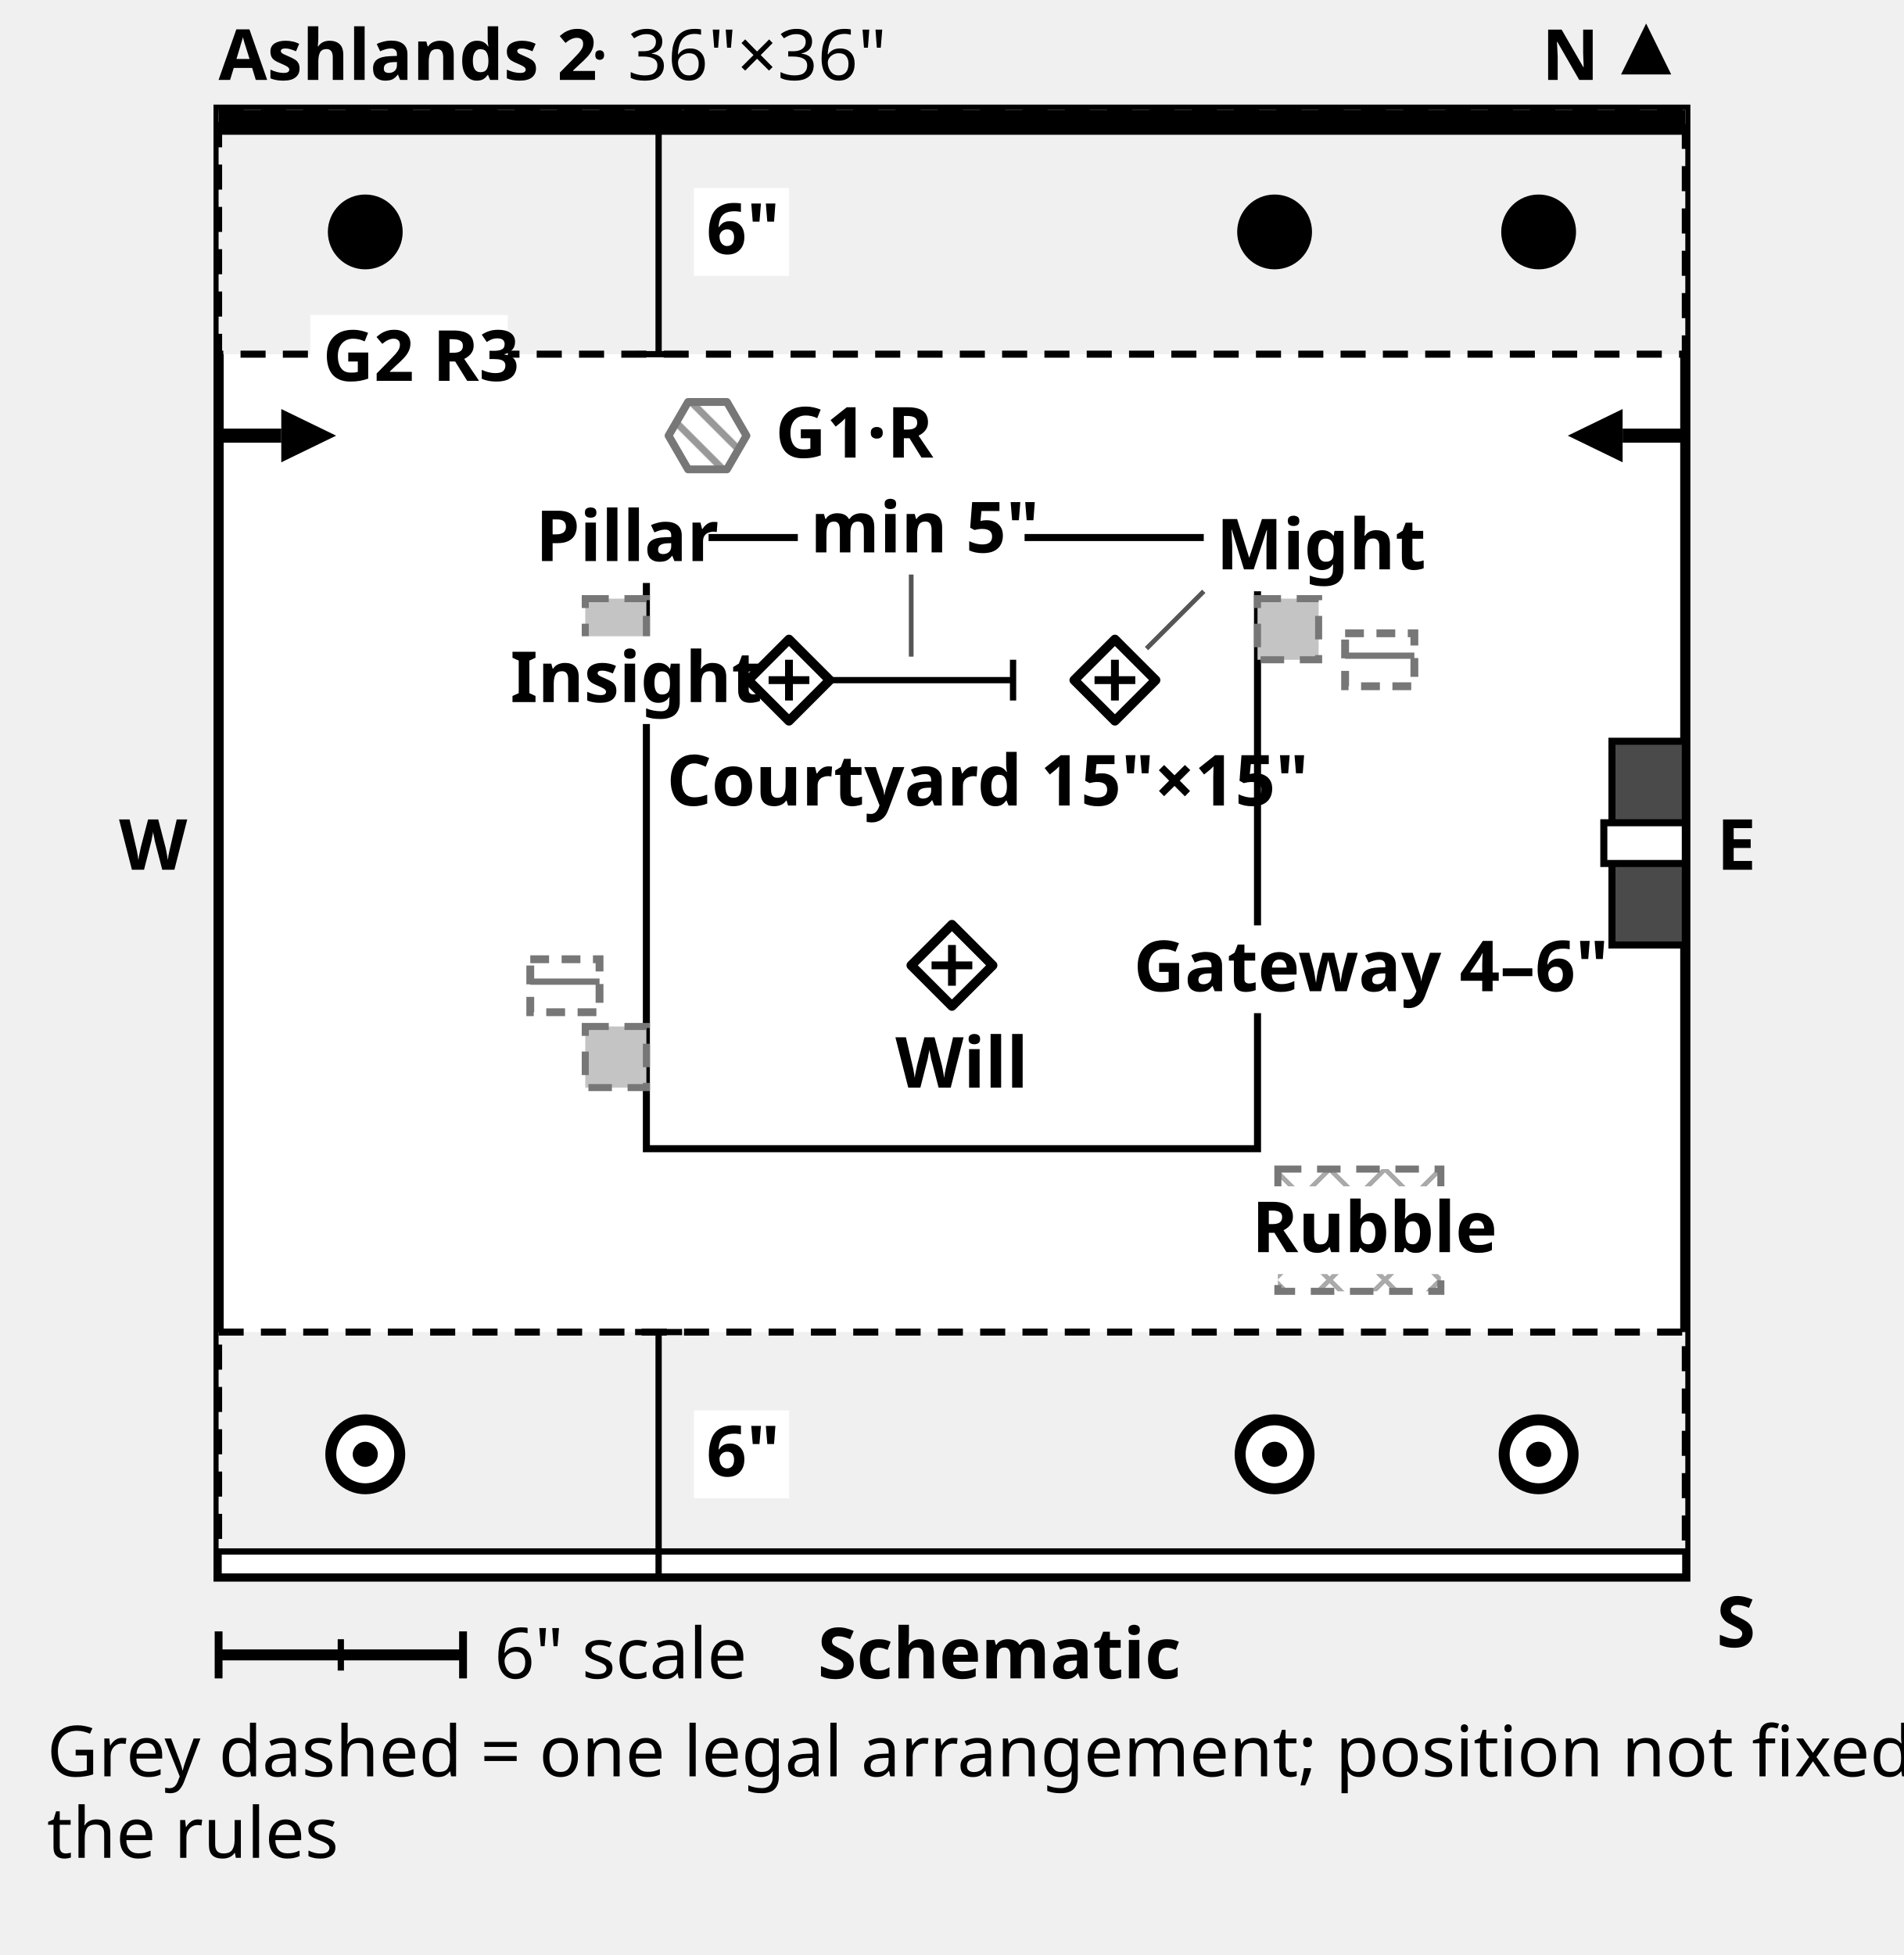
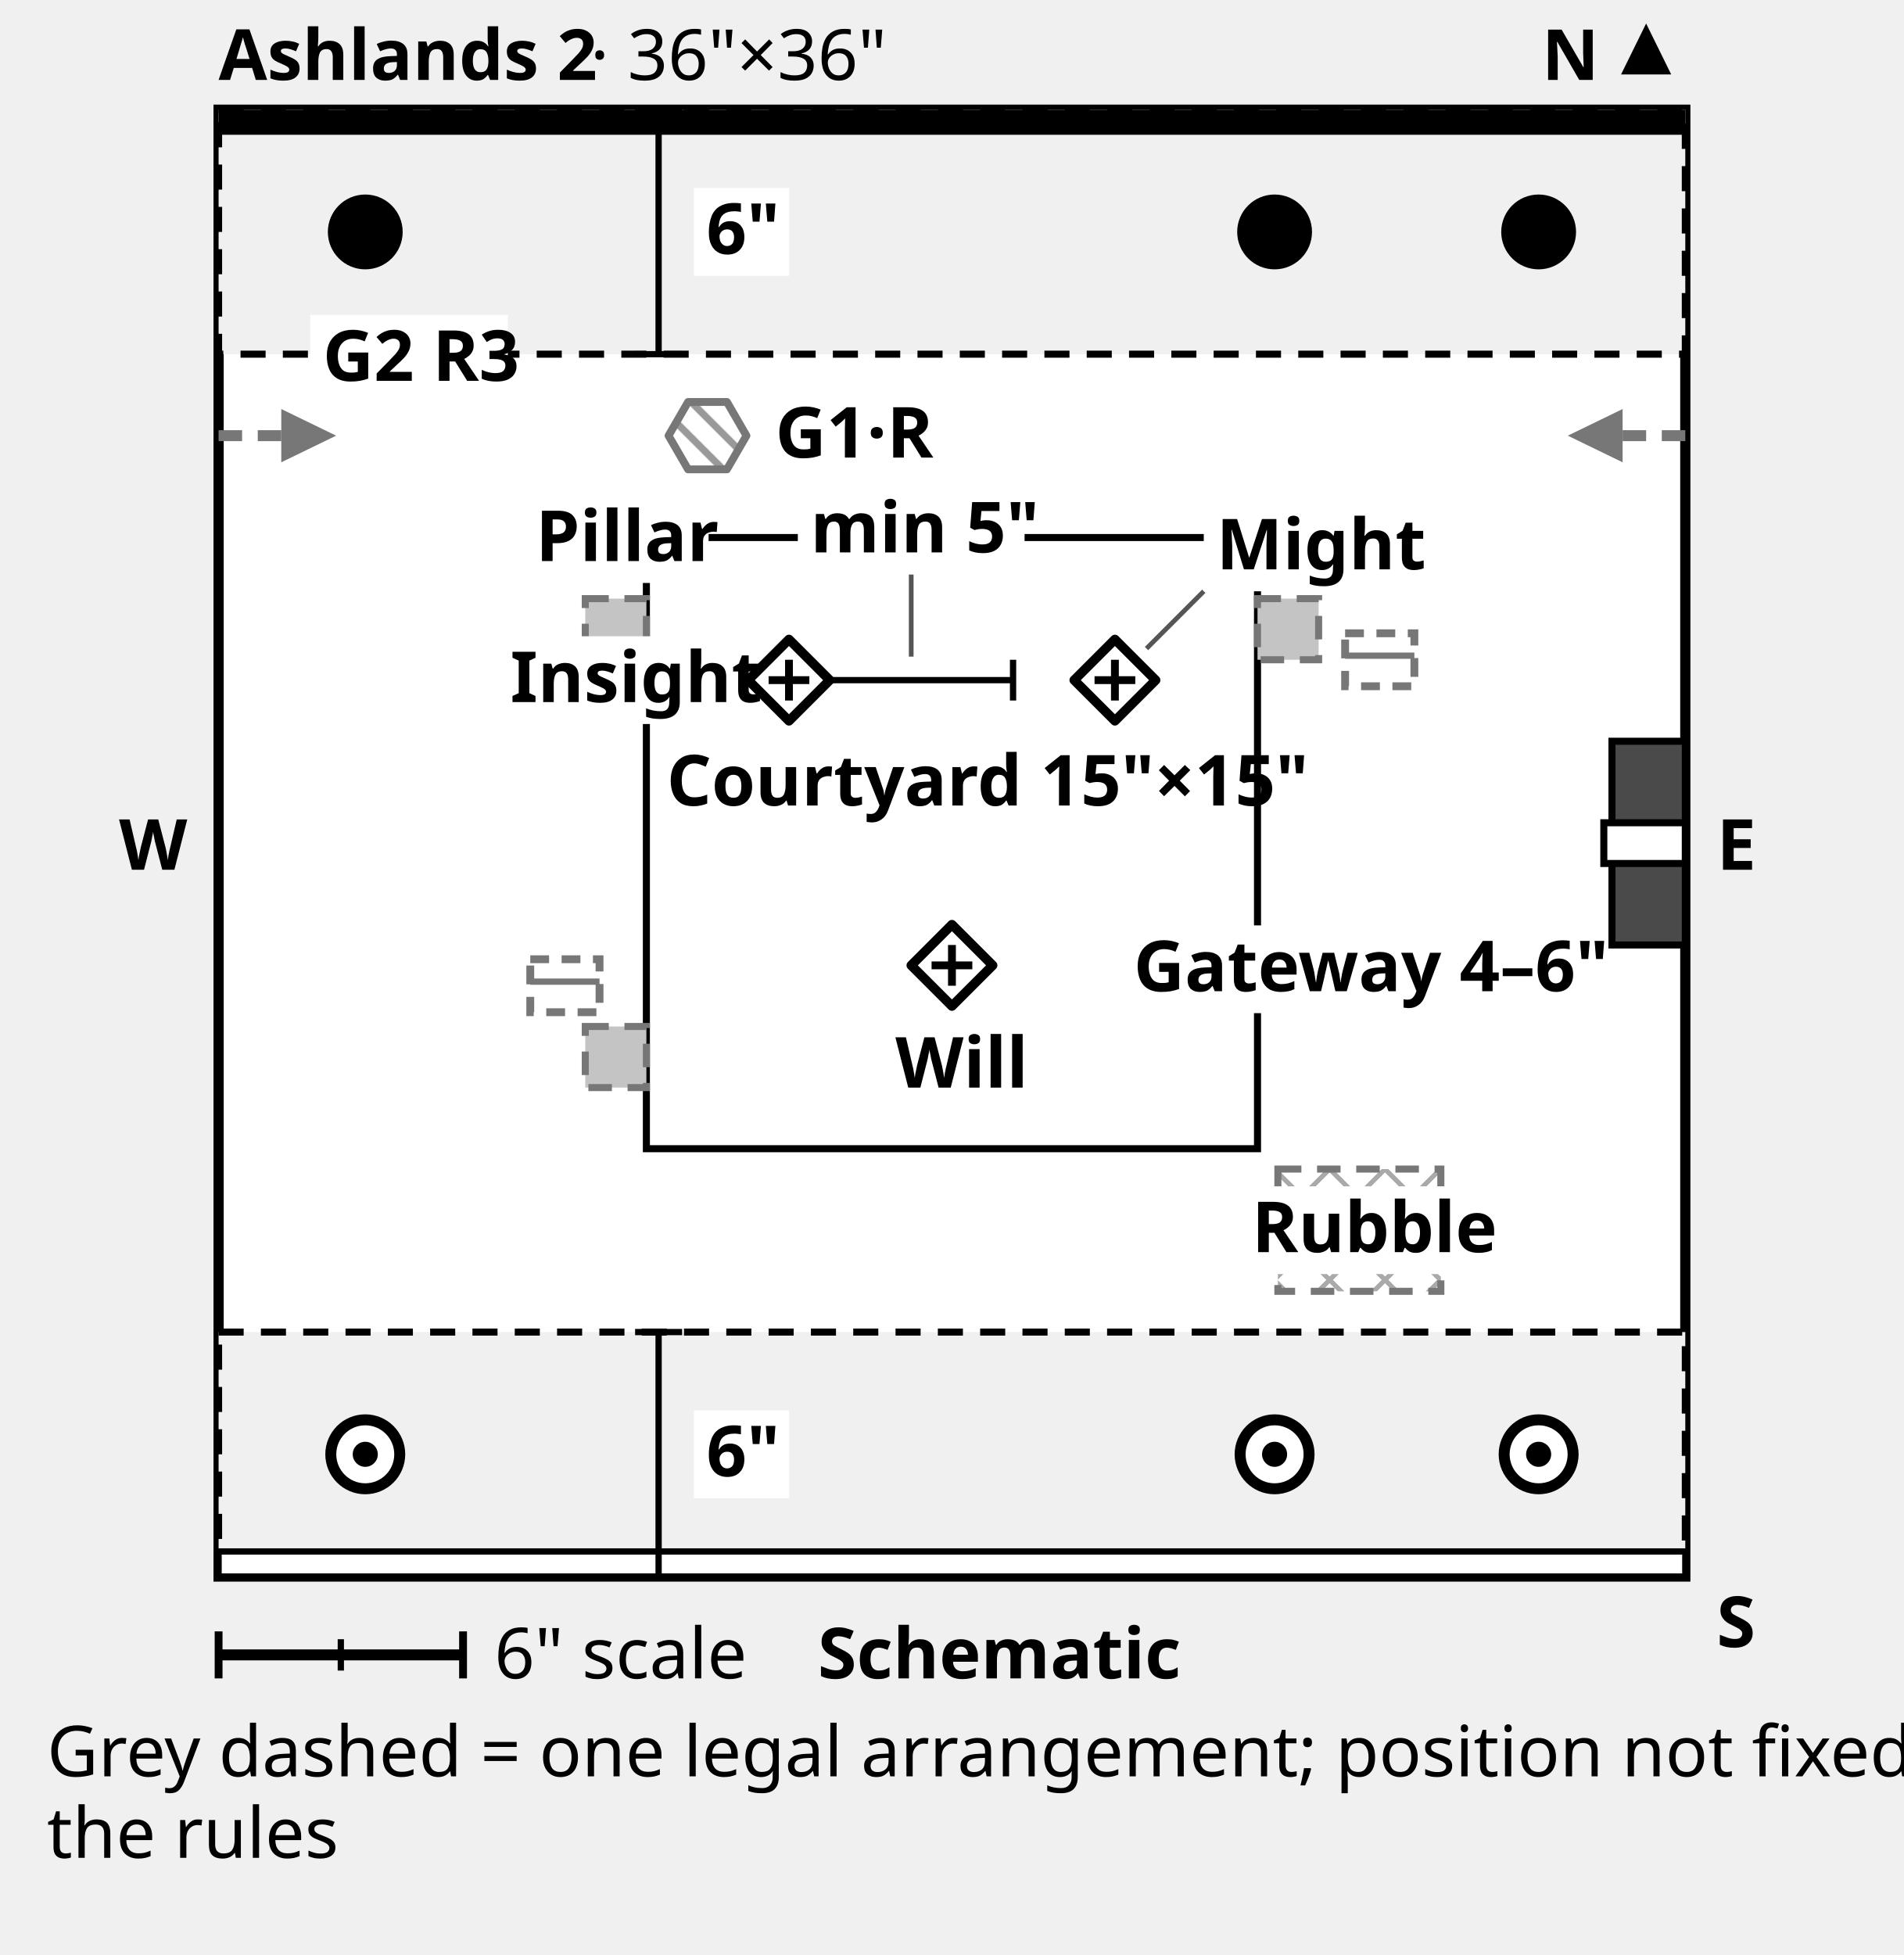
<svg xmlns="http://www.w3.org/2000/svg" width="243pt" height="249.5pt" viewBox="0 0 243 249.5">
  <defs>
    <pattern id="p-cover" width="5" height="5" patternUnits="userSpaceOnUse" patternTransform="rotate(45)">
      <rect width="5" height="5" fill="#fff" />
      <path d="M0 0.5H5M0.5 0V5" stroke="#444" stroke-width="0.7" fill="none" />
    </pattern>
    <pattern id="p-diff" width="4" height="4" patternUnits="userSpaceOnUse">
      <rect width="4" height="4" fill="#fff" />
      <circle cx="1" cy="1" r="0.75" fill="#222" />
      <circle cx="3" cy="3" r="0.75" fill="#222" />
    </pattern>
    <pattern id="p-imp" width="2.4" height="2.4" patternUnits="userSpaceOnUse" patternTransform="rotate(45)">
      <rect width="2.4" height="2.4" fill="#fff" />
      <path d="M0.4 0V2.4" stroke="#000" stroke-width="0.95" fill="none" />
    </pattern>
    <pattern id="p-mon" width="3.2" height="3.2" patternUnits="userSpaceOnUse" patternTransform="rotate(-45)">
      <rect width="3.2" height="3.2" fill="#fff" />
      <path d="M0.5 0V3.2" stroke="#000" stroke-width="1" fill="none" />
    </pattern>
    <pattern id="p-aoe" width="4" height="4" patternUnits="userSpaceOnUse" patternTransform="rotate(-45)">
      <rect width="4" height="4" fill="#fff" />
      <path d="M0.5 0V4" stroke="#777" stroke-width="1.4" fill="none" />
    </pattern>
  </defs>
  <defs>
    <pattern id="p-cover-l" width="5" height="5" patternUnits="userSpaceOnUse" patternTransform="rotate(45)">
      <rect width="5" height="5" fill="#fff" />
      <path d="M0 0.5H5M0.5 0V5" stroke="#aaa" stroke-width="0.6" fill="none" />
    </pattern>
    <pattern id="p-diff-l" width="4" height="4" patternUnits="userSpaceOnUse">
      <rect width="4" height="4" fill="#fff" />
      <circle cx="1" cy="1" r="0.7" fill="#999" />
      <circle cx="3" cy="3" r="0.7" fill="#999" />
    </pattern>
    <pattern id="p-imp-l" width="2.6" height="2.6" patternUnits="userSpaceOnUse" patternTransform="rotate(45)">
      <rect width="2.6" height="2.6" fill="#fff" />
      <path d="M0.4 0V2.6" stroke="#aaa" stroke-width="0.8" fill="none" />
    </pattern>
    <pattern id="p-mon-l" width="3.2" height="3.2" patternUnits="userSpaceOnUse" patternTransform="rotate(-45)">
      <rect width="3.2" height="3.2" fill="#fff" />
      <path d="M0.5 0V3.2" stroke="#999" stroke-width="0.9" fill="none" />
    </pattern>
    <pattern id="p-water" width="6" height="4" patternUnits="userSpaceOnUse">
      <rect width="6" height="4" fill="#fff" />
      <path d="M0 2.2Q1.5 0.4 3 2.2T6 2.2" stroke="#333" stroke-width="0.8" fill="none" />
    </pattern>
    <pattern id="p-water-l" width="6" height="4" patternUnits="userSpaceOnUse">
      <rect width="6" height="4" fill="#fff" />
      <path d="M0 2.2Q1.5 0.4 3 2.2T6 2.2" stroke="#aaa" stroke-width="0.8" fill="none" />
    </pattern>
    <pattern id="p-slip" width="6" height="6" patternUnits="userSpaceOnUse" patternTransform="rotate(-30)">
      <rect width="6" height="6" fill="#fff" />
      <path d="M0.5 1.5H3.5M3.5 4.5H5.5" stroke="#333" stroke-width="0.9" fill="none" />
    </pattern>
    <pattern id="p-slip-l" width="6" height="6" patternUnits="userSpaceOnUse" patternTransform="rotate(-30)">
      <rect width="6" height="6" fill="#fff" />
      <path d="M0.5 1.5H3.5M3.5 4.5H5.5" stroke="#aaa" stroke-width="0.9" fill="none" />
    </pattern>
    <clipPath id="bclip">
      <rect x="22.5" y="14" width="198" height="198" />
    </clipPath>
    <pattern id="p-dark" width="4" height="4" patternUnits="userSpaceOnUse">
      <rect width="4" height="4" fill="#d9d9d9" />
      <path d="M0 4L4 0" stroke="#fff" stroke-width="0.9" fill="none" />
    </pattern>
  </defs>
  <rect x="27.9" y="14" width="187.2" height="187.2" fill="#fff" stroke="#000" stroke-width="1.3" />
  <rect x="27.9" y="14" width="187.2" height="31.2" fill="#f0f0f0" stroke="#000" stroke-width="0.9" stroke-dasharray="3.2 2.2" />
  <rect x="27.9" y="14" width="187.2" height="3.2" fill="#000" />
  <line x1="84.06" y1="14" x2="84.06" y2="45.2" stroke="#000" stroke-width="0.8" stroke-linecap="butt" />
  <line x1="87.06" y1="14" x2="81.06" y2="14" stroke="#000" stroke-width="0.8" stroke-linecap="butt" />
  <line x1="87.06" y1="45.2" x2="81.06" y2="45.2" stroke="#000" stroke-width="0.8" stroke-linecap="butt" />
  <rect x="27.9" y="170" width="187.2" height="31.2" fill="#f0f0f0" stroke="#000" stroke-width="0.9" stroke-dasharray="3.2 2.2" />
  <rect x="27.9" y="198" width="187.2" height="3.2" fill="#fff" stroke="#000" stroke-width="0.8" />
  <line x1="84.06" y1="170" x2="84.06" y2="201.2" stroke="#000" stroke-width="0.8" stroke-linecap="butt" />
  <line x1="87.06" y1="170" x2="81.06" y2="170" stroke="#000" stroke-width="0.8" stroke-linecap="butt" />
  <line x1="87.06" y1="201.2" x2="81.06" y2="201.2" stroke="#000" stroke-width="0.8" stroke-linecap="butt" />
  <rect x="82.5" y="68.6" width="78" height="78" fill="none" stroke="#000" stroke-width="0.9" />
  <rect x="205.74" y="94.6" width="9.36" height="26" fill="#4a4a4a" stroke="#000" stroke-width="0.9" />
  <rect x="204.7" y="105" width="10.4" height="5.2" fill="#fff" stroke="#000" stroke-width="0.9" />
  <rect x="74.7" y="76.4" width="7.8" height="7.8" fill="#c4c4c4" stroke="#777" stroke-width="0.9" stroke-dasharray="3 2" />
  <rect x="160.5" y="76.4" width="7.8" height="7.8" fill="#c4c4c4" stroke="#777" stroke-width="0.9" stroke-dasharray="3 2" />
  <rect x="74.7" y="131" width="7.8" height="7.8" fill="#c4c4c4" stroke="#777" stroke-width="0.9" stroke-dasharray="3 2" />
  <rect x="163.1" y="149.2" width="20.8" height="15.6" fill="url(#p-cover-l)" stroke="#777" stroke-width="0.9" stroke-dasharray="3 2" />
  <line x1="103.3" y1="86.8" x2="129.3" y2="86.8" stroke="#000" stroke-width="0.8" stroke-linecap="butt" />
  <line x1="103.3" y1="84.2" x2="103.3" y2="89.4" stroke="#000" stroke-width="0.8" stroke-linecap="butt" />
  <line x1="129.3" y1="84.2" x2="129.3" y2="89.4" stroke="#000" stroke-width="0.8" stroke-linecap="butt" />
  <polygon points="100.7,81.6 105.9,86.8 100.7,92 95.5,86.8" fill="#fff" stroke="#000" stroke-width="1.2" stroke-linejoin="round" />
  <line x1="98.1" y1="86.8" x2="103.3" y2="86.8" stroke="#000" stroke-width="1" stroke-linecap="butt" />
  <line x1="100.7" y1="84.2" x2="100.7" y2="89.4" stroke="#000" stroke-width="1" stroke-linecap="butt" />
  <polygon points="142.3,81.6 147.5,86.8 142.3,92 137.1,86.8" fill="#fff" stroke="#000" stroke-width="1.2" stroke-linejoin="round" />
  <line x1="139.7" y1="86.8" x2="144.9" y2="86.8" stroke="#000" stroke-width="1" stroke-linecap="butt" />
  <line x1="142.3" y1="84.2" x2="142.3" y2="89.4" stroke="#000" stroke-width="1" stroke-linecap="butt" />
  <polygon points="121.5,118 126.7,123.2 121.5,128.4 116.3,123.2" fill="#fff" stroke="#000" stroke-width="1.2" stroke-linejoin="round" />
  <line x1="118.9" y1="123.2" x2="124.1" y2="123.2" stroke="#000" stroke-width="1" stroke-linecap="butt" />
  <line x1="121.5" y1="120.6" x2="121.5" y2="125.8" stroke="#000" stroke-width="1" stroke-linecap="butt" />
  <rect x="67.68" y="122.42" width="8.84" height="6.76" fill="#fff" stroke="#777" stroke-width="1" stroke-dasharray="2.4 1.6" />
  <line x1="67.68" y1="125.28" x2="76.52" y2="125.28" stroke="#777" stroke-width="0.8" stroke-linecap="butt" />
  <rect x="171.68" y="80.82" width="8.84" height="6.76" fill="#fff" stroke="#777" stroke-width="1" stroke-dasharray="2.4 1.6" />
  <line x1="171.68" y1="83.68" x2="180.52" y2="83.68" stroke="#777" stroke-width="0.8" stroke-linecap="butt" />
  <polygon points="95.27,55.6 92.78,59.9 87.82,59.9 85.33,55.6 87.82,51.3 92.78,51.3" fill="url(#p-mon-l)" stroke="#777" stroke-width="1" stroke-linejoin="round" />
-   <line x1="27.9" y1="55.6" x2="35.9" y2="55.6" stroke="#000" stroke-width="1.8" stroke-linecap="butt" />
-   <polygon points="42.9,55.6 35.9,59 35.9,52.2" fill="#000" />
-   <line x1="215.1" y1="55.6" x2="207.1" y2="55.6" stroke="#000" stroke-width="1.8" stroke-linecap="butt" />
-   <polygon points="200.1,55.6 207.1,52.2 207.1,59" fill="#000" />
+   <line x1="27.9" y1="55.6" x2="35.9" y2="55.6" stroke="#777" stroke-width="1.4" stroke-linecap="butt" stroke-dasharray="3 2" />
+   <polygon points="42.9,55.6 35.9,59 35.9,52.2" fill="#777" />
+   <line x1="215.1" y1="55.6" x2="207.1" y2="55.6" stroke="#777" stroke-width="1.4" stroke-linecap="butt" stroke-dasharray="3 2" />
+   <polygon points="200.1,55.6 207.1,52.2 207.1,59" fill="#777" />
  <circle cx="46.62" cy="29.6" r="4.4" fill="#000" stroke="#000" stroke-width="0.75" />
  <circle cx="162.68" cy="29.6" r="4.4" fill="#000" stroke="#000" stroke-width="0.75" />
  <circle cx="196.38" cy="29.6" r="4.4" fill="#000" stroke="#000" stroke-width="0.75" />
  <circle cx="46.62" cy="185.6" r="4.4" fill="#fff" stroke="#000" stroke-width="1.4" />
  <circle cx="46.62" cy="185.6" r="1.6" fill="#000" />
  <circle cx="162.68" cy="185.6" r="4.4" fill="#fff" stroke="#000" stroke-width="1.4" />
  <circle cx="162.68" cy="185.6" r="1.6" fill="#000" />
  <circle cx="196.38" cy="185.6" r="4.4" fill="#fff" stroke="#000" stroke-width="1.4" />
  <circle cx="196.38" cy="185.6" r="1.6" fill="#000" />
  <rect x="83.49" y="94.4" width="76.03" height="11.2" fill="#fff" />
  <text x="85.09" y="102.8" font-weight="600" font-family="'Source Sans 3'" font-size="9" fill="#000">Courtyard 15"×15"</text>
  <rect x="158.17" y="151.4" width="30.67" height="11.2" fill="#fff" />
  <text x="159.77" y="159.8" font-weight="600" font-family="'Source Sans 3'" font-size="9" fill="#000">Rubble</text>
  <rect x="88.56" y="24" width="12.16" height="11.2" fill="#fff" />
  <text x="90.16" y="32.4" font-weight="600" font-family="'Source Sans 3'" font-size="9" fill="#000">6"</text>
  <rect x="88.56" y="180" width="12.16" height="11.2" fill="#fff" />
  <text x="90.16" y="188.4" font-weight="600" font-family="'Source Sans 3'" font-size="9" fill="#000">6"</text>
  <rect x="143.09" y="118.1" width="56.83" height="11.2" fill="#fff" />
  <text x="144.69" y="126.5" font-weight="600" font-family="'Source Sans 3'" font-size="9" fill="#000">Gateway 4–6"</text>
  <rect x="66.76" y="63.2" width="23.68" height="11.2" fill="#fff" />
  <text x="68.36" y="71.6" font-weight="600" font-family="'Source Sans 3'" font-size="9" fill="#000">Pillar</text>
  <line x1="116.3" y1="83.8" x2="116.3" y2="73.3" stroke="#555" stroke-width="0.6" stroke-linecap="butt" />
  <rect x="101.83" y="62.1" width="28.94" height="11.2" fill="#fff" />
  <text x="103.43" y="70.5" font-weight="600" font-family="'Source Sans 3'" font-size="9" fill="#000">min 5"</text>
  <rect x="63.53" y="81.2" width="29.97" height="11.2" fill="#fff" />
  <text x="65.13" y="89.6" font-weight="600" font-family="'Source Sans 3'" font-size="9" fill="#000">Insight</text>
  <line x1="146.33" y1="82.77" x2="153.64" y2="75.46" stroke="#555" stroke-width="0.6" stroke-linecap="butt" />
  <rect x="153.64" y="64.26" width="25.21" height="11.2" fill="#fff" />
  <text x="155.24" y="72.66" font-weight="600" font-family="'Source Sans 3'" font-size="9" fill="#000">Might</text>
  <rect x="112.68" y="130.4" width="17.64" height="11.2" fill="#fff" />
  <text x="114.28" y="138.8" font-weight="600" font-family="'Source Sans 3'" font-size="9" fill="#000">Will</text>
  <rect x="97.36" y="50" width="21.27" height="11.2" fill="#fff" />
  <text x="98.96" y="58.4" font-weight="600" font-family="'Source Sans 3'" font-size="9" fill="#000">G1·R</text>
  <rect x="39.6" y="40.2" width="25.21" height="11.2" fill="#fff" />
  <text x="41.2" y="48.6" font-weight="600" font-family="'Source Sans 3'" font-size="9" fill="#000">G2 R3</text>
  <text x="27.9" y="10.2" font-weight="700" font-family="'Source Sans 3'" font-size="9" fill="#000">Ashlands 2</text>
  <text x="75.34" y="10.2" font-weight="400" font-family="'Source Sans 3'" font-size="9" fill="#000">·  36"×36"</text>
  <polygon points="210.1,3 206.9,9.5 213.3,9.5" fill="#000" />
  <text x="204.1" y="10.2" font-weight="700" font-family="'Source Sans 3'" font-size="9" fill="#000" text-anchor="end">N</text>
  <text x="23.9" y="111" font-weight="700" font-family="'Source Sans 3'" font-size="9" fill="#000" text-anchor="end">W</text>
  <text x="219.1" y="111" font-weight="700" font-family="'Source Sans 3'" font-size="9" fill="#000">E</text>
  <line x1="27.9" y1="211.2" x2="59.1" y2="211.2" stroke="#000" stroke-width="1.4" stroke-linecap="butt" />
  <line x1="27.9" y1="208.2" x2="27.9" y2="214.2" stroke="#000" stroke-width="1" stroke-linecap="butt" />
  <line x1="59.1" y1="208.2" x2="59.1" y2="214.2" stroke="#000" stroke-width="1" stroke-linecap="butt" />
  <line x1="43.5" y1="209.2" x2="43.5" y2="213.2" stroke="#000" stroke-width="0.8" stroke-linecap="butt" />
  <text x="63.1" y="214.2" font-weight="400" font-family="'Source Sans 3'" font-size="9" fill="#000">6" scale</text>
  <text x="104.38" y="214.2" font-weight="600" font-family="'Source Sans 3'" font-size="9" fill="#000">Schematic</text>
  <text x="215.1" y="214.2" font-family="'Source Sans 3'" font-size="9" fill="#000" />
  <text x="219.1" y="210.2" font-weight="700" font-family="'Source Sans 3'" font-size="9" fill="#000">S</text>
  <text x="6" y="226.7" font-weight="400" font-family="'Source Sans 3'" font-size="9" fill="#000">Grey dashed = one legal arrangement; position not fixed by</text>
  <text x="6" y="237.1" font-weight="400" font-family="'Source Sans 3'" font-size="9" fill="#000">the rules</text>
</svg>
